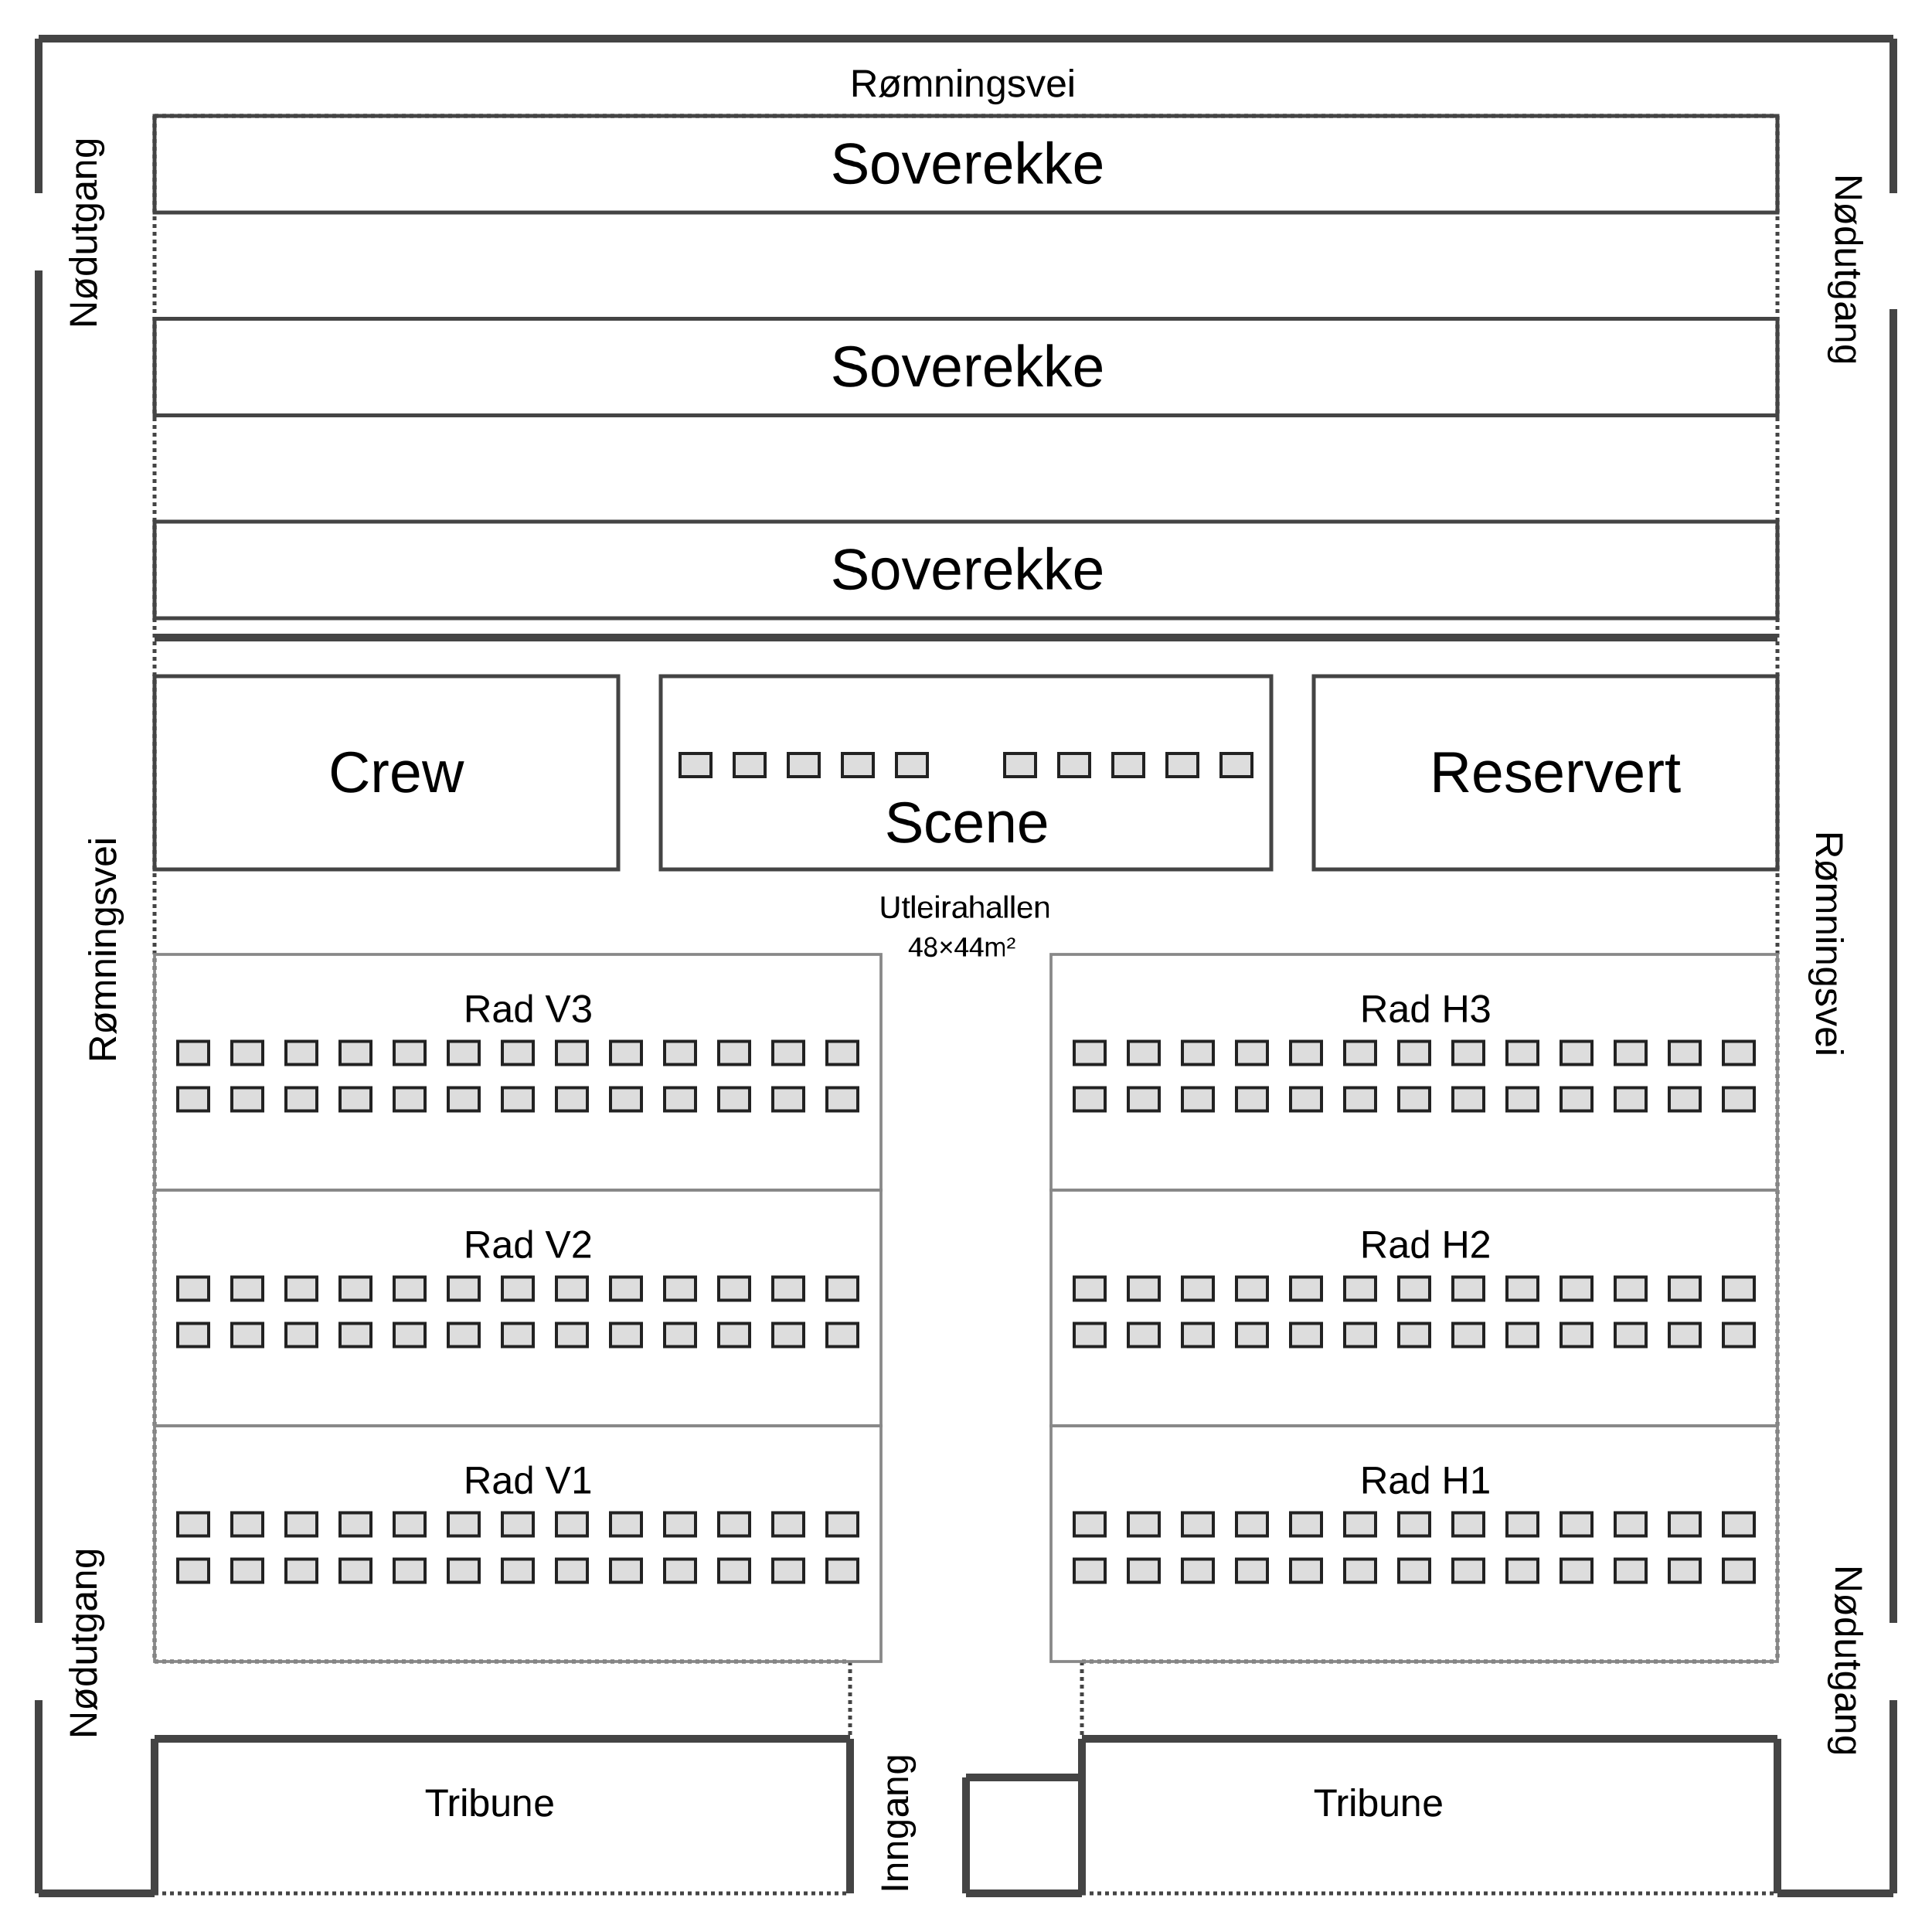
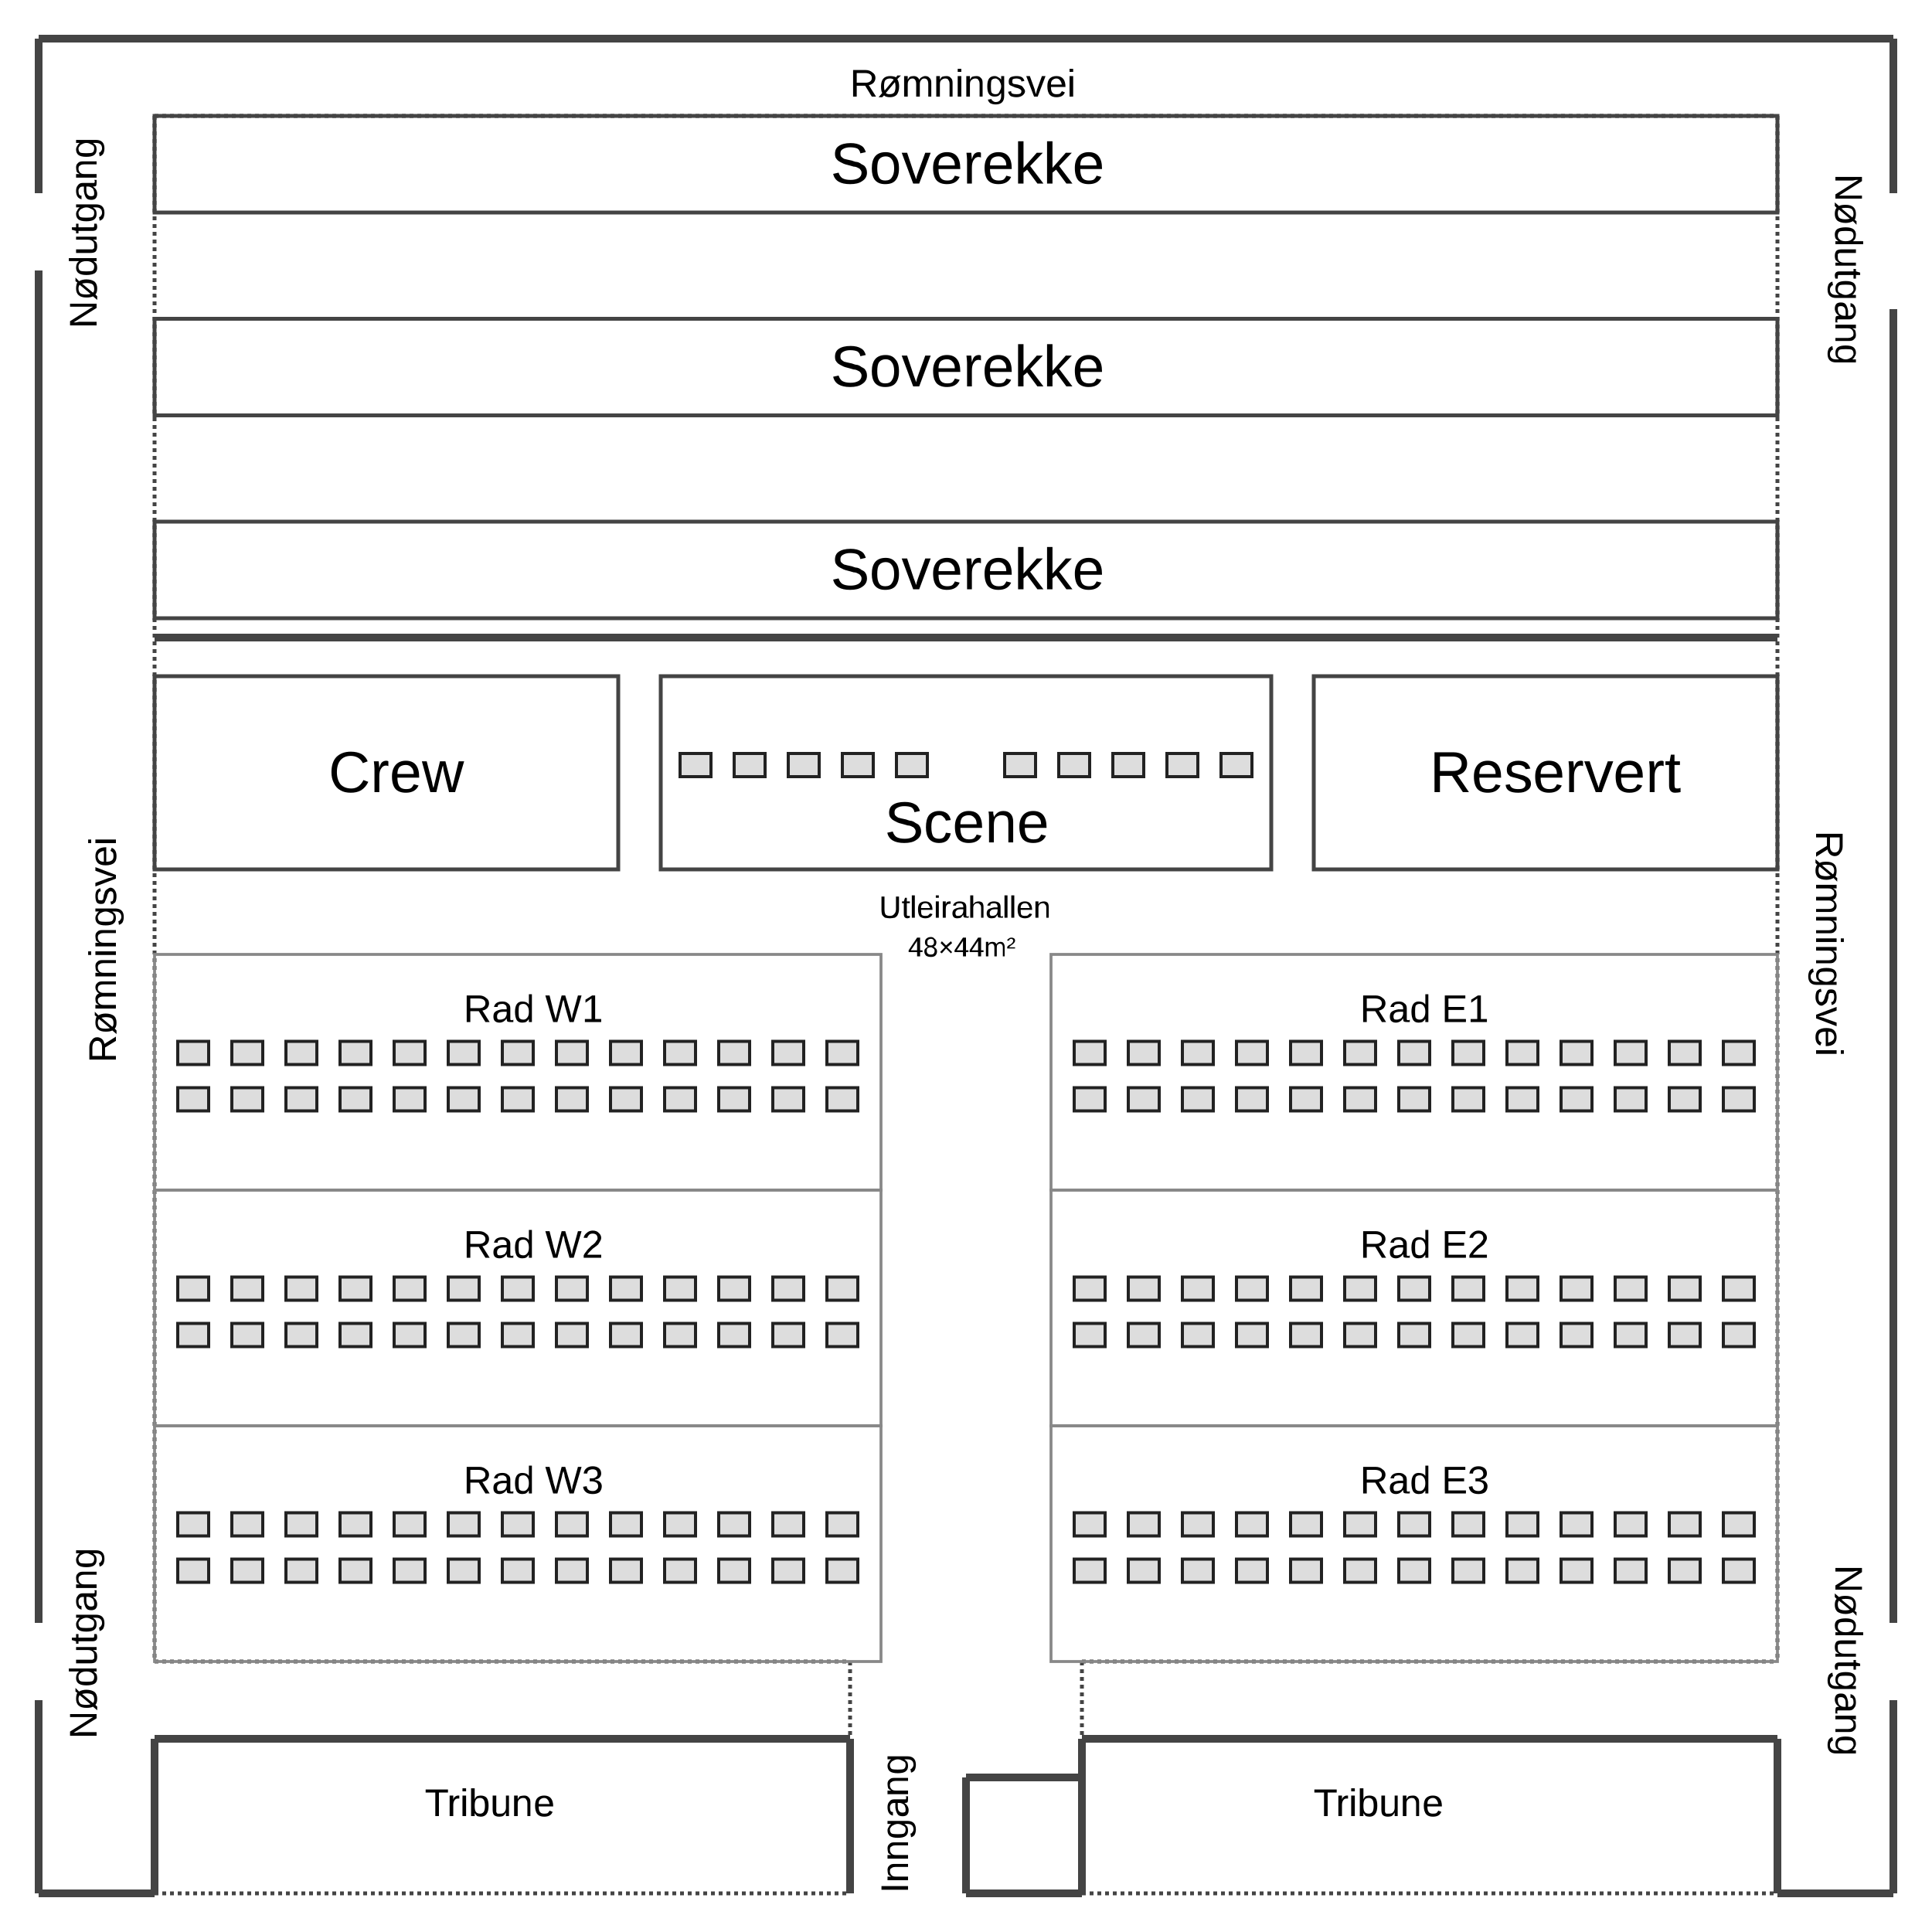
<svg xmlns="http://www.w3.org/2000/svg" viewBox="0 0 50 50">
  <style type="text/css">

        text {
            font-family: Arial;
        }

        rect.outline {
            fill: none;
            stroke: #444;
            stroke-width: 0.1px;
        }

        .grid {
            /* DEBUG */
            display: none;
        }

        .grid line {
            stroke: #ccc;
            stroke-width: 0.025px;
        }

        .walls line {
            stroke: #444;
            stroke-width: 0.2px;
        }

        .walls line.zone-wall {
            stroke: #444;
            stroke-width: 0.1px;
            stroke-dasharray: 0.1;
        }

        .seat-row rect {
            stroke: #222;
            stroke-width: 0.08px;
            fill: #ddd;
        }

        .seat-row rect.spacer {
            /* DEBUG */
            display: none;
        }

        .seat-row rect.seat-row-outline {
            stroke: #888;
            stroke-width: 0.075px;
            fill: none;
        }

        .seat-row rect.seating-node-free {
            fill: #5CB85C;
        }

        .seat-row rect.seating-node-occupied {
            fill: #C9302C;
        }

        .seat-row rect.seating-node-self {
            fill: #EC971F;
        }

        .seat-row rect.seating-node-info {
            fill: #5BC0DE;
        }

        .seat-row rect.seating-node-search {
            fill: pink;
        }
    </style>
  <g class="hall" transform="translate(1, 1)">
    <g class="grid">
      <line x1="0" x2="0" y1="0" y2="44" />
      <line x1="1" x2="1" y1="0" y2="44" />
      <line x1="2" x2="2" y1="0" y2="44" />
      <line x1="3" x2="3" y1="0" y2="44" />
      <line x1="4" x2="4" y1="0" y2="44" />
      <line x1="5" x2="5" y1="0" y2="44" />
      <line x1="6" x2="6" y1="0" y2="44" />
      <line x1="7" x2="7" y1="0" y2="44" />
      <line x1="8" x2="8" y1="0" y2="44" />
      <line x1="9" x2="9" y1="0" y2="44" />
      <line x1="10" x2="10" y1="0" y2="44" />
      <line x1="11" x2="11" y1="0" y2="44" />
      <line x1="12" x2="12" y1="0" y2="44" />
      <line x1="13" x2="13" y1="0" y2="44" />
      <line x1="14" x2="14" y1="0" y2="44" />
      <line x1="15" x2="15" y1="0" y2="44" />
      <line x1="16" x2="16" y1="0" y2="44" />
      <line x1="17" x2="17" y1="0" y2="44" />
      <line x1="18" x2="18" y1="0" y2="44" />
      <line x1="19" x2="19" y1="0" y2="44" />
      <line x1="20" x2="20" y1="0" y2="44" />
      <line x1="21" x2="21" y1="0" y2="44" />
      <line x1="22" x2="22" y1="0" y2="44" />
      <line x1="23" x2="23" y1="0" y2="44" />
      <line x1="24" x2="24" y1="0" y2="44" />
      <line x1="25" x2="25" y1="0" y2="44" />
      <line x1="26" x2="26" y1="0" y2="44" />
      <line x1="27" x2="27" y1="0" y2="44" />
      <line x1="28" x2="28" y1="0" y2="44" />
      <line x1="29" x2="29" y1="0" y2="44" />
      <line x1="30" x2="30" y1="0" y2="44" />
      <line x1="31" x2="31" y1="0" y2="44" />
      <line x1="32" x2="32" y1="0" y2="44" />
      <line x1="33" x2="33" y1="0" y2="44" />
      <line x1="34" x2="34" y1="0" y2="44" />
      <line x1="35" x2="35" y1="0" y2="44" />
      <line x1="36" x2="36" y1="0" y2="44" />
      <line x1="37" x2="37" y1="0" y2="44" />
      <line x1="38" x2="38" y1="0" y2="44" />
      <line x1="39" x2="39" y1="0" y2="44" />
      <line x1="40" x2="40" y1="0" y2="44" />
      <line x1="41" x2="41" y1="0" y2="44" />
      <line x1="42" x2="42" y1="0" y2="44" />
      <line x1="43" x2="43" y1="0" y2="44" />
      <line x1="44" x2="44" y1="0" y2="44" />
      <line x1="45" x2="45" y1="0" y2="44" />
      <line x1="46" x2="46" y1="0" y2="44" />
      <line x1="47" x2="47" y1="0" y2="44" />
      <line x1="48" x2="48" y1="0" y2="44" />
      <line x1="0" x2="48" y1="0" y2="0" />
      <line x1="0" x2="48" y1="1" y2="1" />
      <line x1="0" x2="48" y1="2" y2="2" />
      <line x1="0" x2="48" y1="3" y2="3" />
      <line x1="0" x2="48" y1="4" y2="4" />
      <line x1="0" x2="48" y1="5" y2="5" />
      <line x1="0" x2="48" y1="6" y2="6" />
      <line x1="0" x2="48" y1="7" y2="7" />
      <line x1="0" x2="48" y1="8" y2="8" />
      <line x1="0" x2="48" y1="9" y2="9" />
      <line x1="0" x2="48" y1="10" y2="10" />
      <line x1="0" x2="48" y1="11" y2="11" />
      <line x1="0" x2="48" y1="12" y2="12" />
      <line x1="0" x2="48" y1="13" y2="13" />
      <line x1="0" x2="48" y1="14" y2="14" />
      <line x1="0" x2="48" y1="15" y2="15" />
      <line x1="0" x2="48" y1="16" y2="16" />
      <line x1="0" x2="48" y1="17" y2="17" />
      <line x1="0" x2="48" y1="18" y2="18" />
      <line x1="0" x2="48" y1="19" y2="19" />
      <line x1="0" x2="48" y1="20" y2="20" />
      <line x1="0" x2="48" y1="21" y2="21" />
      <line x1="0" x2="48" y1="22" y2="22" />
      <line x1="0" x2="48" y1="23" y2="23" />
      <line x1="0" x2="48" y1="24" y2="24" />
      <line x1="0" x2="48" y1="25" y2="25" />
      <line x1="0" x2="48" y1="26" y2="26" />
      <line x1="0" x2="48" y1="27" y2="27" />
      <line x1="0" x2="48" y1="28" y2="28" />
      <line x1="0" x2="48" y1="29" y2="29" />
      <line x1="0" x2="48" y1="30" y2="30" />
      <line x1="0" x2="48" y1="31" y2="31" />
      <line x1="0" x2="48" y1="32" y2="32" />
      <line x1="0" x2="48" y1="33" y2="33" />
      <line x1="0" x2="48" y1="34" y2="34" />
      <line x1="0" x2="48" y1="35" y2="35" />
      <line x1="0" x2="48" y1="36" y2="36" />
      <line x1="0" x2="48" y1="37" y2="37" />
      <line x1="0" x2="48" y1="38" y2="38" />
      <line x1="0" x2="48" y1="39" y2="39" />
      <line x1="0" x2="48" y1="40" y2="40" />
      <line x1="0" x2="48" y1="41" y2="41" />
      <line x1="0" x2="48" y1="42" y2="42" />
      <line x1="0" x2="48" y1="43" y2="43" />
      <line x1="0" x2="48" y1="44" y2="44" />
    </g>
    <g class="walls">
      <text x="21.75" y="22.75" font-size="0.8">Utleirahallen</text>
      <text x="22.5" y="23.75" font-size="0.7">48×44m²</text>
    </g>
    <g class="walls">
      <line x1="0" x2="48" y1="0" y2="0" />
      <line x1="3" x2="45" y1="2" y2="2" class="zone-wall" />
      <g transform="translate(21, 1.5)">
        <text font-size="1">Rømningsvei</text>
      </g>
      <line x1="3" x2="45" y1="15.5" y2="15.5" class="partition-wall" />
      <line x1="0" x2="0" y1="0" y2="4" />
      <g transform="translate(1.5, 7.5) rotate(270)">
        <text font-size="1">Nødutgang</text>
      </g>
      <line x1="0" x2="0" y1="6" y2="41" />
      <g transform="translate(1.5, 44) rotate(270)">
        <text font-size="1">Nødutgang</text>
      </g>
      <line x1="0" x2="0" y1="43" y2="48" />
      <line x1="3" x2="3" y1="2" y2="42" class="zone-wall" />
      <g transform="translate(2, 26.5) rotate(270)">
        <text font-size="1">Rømningsvei</text>
      </g>
      <line x1="48" x2="48" y1="0" y2="4" />
      <g transform="translate(46.5, 3.5) rotate(90)">
        <text font-size="1">Nødutgang</text>
      </g>
      <line x1="48" x2="48" y1="7" y2="41" />
      <g transform="translate(46.5, 39.5) rotate(90)">
        <text font-size="1">Nødutgang</text>
      </g>
      <line x1="48" x2="48" y1="43" y2="48" />
      <line x1="45" x2="45" y1="2" y2="42" class="zone-wall" />
      <g transform="translate(46, 20.5) rotate(90)">
        <text font-size="1">Rømningsvei</text>
      </g>
      <line x1="0" x2="3" y1="48" y2="48" />
      <line x1="3" x2="3" y1="44" y2="48" />
      <line x1="3" x2="21" y1="44" y2="44" />
      <line x1="21" x2="21" y1="44" y2="48" />
      <g transform="translate(22.5, 48) rotate(270)">
        <text font-size="1">Inngang</text>
      </g>
      <line x1="24" x2="24" y1="45" y2="48" />
      <line x1="24" x2="27" y1="45" y2="45" />
      <line x1="24" x2="27" y1="48" y2="48" />
      <line x1="27" x2="27" y1="48" y2="44" />
      <line x1="27" x2="45" y1="44" y2="44" />
      <line x1="45" x2="45" y1="44" y2="48" />
      <line x1="45" x2="48" y1="48" y2="48" />
      <line x1="3" x2="21" y1="42" y2="42" class="zone-wall" />
      <line x1="21" x2="21" y1="42" y2="44" class="zone-wall" />
      <line x1="27" x2="45" y1="42" y2="42" class="zone-wall" />
      <line x1="27" x2="27" y1="42" y2="44" class="zone-wall" />
      <text x="10" y="46" font-size="1">Tribune</text>
      <line x1="3" x2="21" y1="48" y2="48" class="zone-wall" />
      <text x="33" y="46" font-size="1">Tribune</text>
      <line x1="27" x2="45" y1="48" y2="48" class="zone-wall" />
    </g>
    <g>
      <rect x="3" y="2" width="42" height="2.5" class="outline" />
      <text x="20.5" y="3.75" font-size="1.5">Soverekke</text>
      <rect x="3" y="7.25" width="42" height="2.5" class="outline" />
      <text x="20.5" y="9" font-size="1.5">Soverekke</text>
      <rect x="3" y="12.5" width="42" height="2.5" class="outline" />
      <text x="20.5" y="14.25" font-size="1.5">Soverekke</text>
    </g>
    <g class="stage" transform="translate(16.1, 16.5)">
      <rect width="15.8" height="5" class="outline" />
      <text x="5.8" y="4.3" font-size="1.5">Scene</text>
      <g class="seat-row" transform="translate(0.5, 2.0)">
        <rect x="0.0" y="0.0" width="0.8" height="0.6" />
        <rect x="1.4" y="0.0" width="0.8" height="0.6" />
        <rect x="2.8" y="0.0" width="0.8" height="0.6" />
        <rect x="4.2" y="0.0" width="0.8" height="0.6" />
        <rect x="5.6" y="0.0" width="0.8" height="0.6" />
      </g>
      <g class="seat-row" transform="translate(8.9, 2.0)">
        <rect x="0.0" y="0.0" width="0.8" height="0.6" />
        <rect x="1.4" y="0.0" width="0.8" height="0.6" />
        <rect x="2.8" y="0.0" width="0.8" height="0.6" />
        <rect x="4.2" y="0.0" width="0.8" height="0.6" />
        <rect x="5.6" y="0.0" width="0.8" height="0.6" />
      </g>
    </g>
    <g class="seat-row-group" transform="translate(3, 16.5)">
      <rect x="0" y="0" width="12" height="5" class="outline" />
      <text x="4.5" y="3" font-size="1.5">Crew</text>
    </g>
    <g class="seat-row-group" transform="translate(33, 16.5)">
      <rect x="0" y="0" width="12" height="5" class="outline" />
      <text x="3" y="3" font-size="1.5">Reservert</text>
    </g>
    <g class="seats" transform="translate(3, 23.7)">
      <g class="seat-row" transform="translate(0.0, 2.25)">
        <rect x="0" y="-2.25" width="18.8" height="6.1" class="seat-row-outline" />
-         <text x="8" y="-0.5" font-size="1">Rad V3</text>
+         <text x="8" y="-0.5" font-size="1">Rad W1</text>
        <rect x="0" y="0.5" width="0.6" height="0.8" class="spacer" />
        <a class="seat" href="#">
          <rect x="0.6" y="0.0" width="0.8" height="0.6" />
        </a>
        <a class="seat" href="#">
          <rect x="0.6" y="1.2" width="0.8" height="0.6" />
        </a>
        <rect x="1.4" y="0.5" width="0.6" height="0.8" class="spacer" />
        <a class="seat" href="#">
          <rect x="2.0" y="0.0" width="0.8" height="0.6" />
        </a>
        <a class="seat" href="#">
          <rect x="2.0" y="1.2" width="0.8" height="0.6" />
        </a>
        <rect x="2.8" y="0.5" width="0.6" height="0.8" class="spacer" />
        <a class="seat" href="#">
          <rect x="3.4" y="0.0" width="0.8" height="0.6" />
        </a>
        <a class="seat" href="#">
          <rect x="3.4" y="1.2" width="0.8" height="0.6" />
        </a>
        <rect x="4.2" y="0.5" width="0.6" height="0.8" class="spacer" />
        <a class="seat" href="#">
          <rect x="4.8" y="0.0" width="0.8" height="0.6" />
        </a>
        <a class="seat" href="#">
          <rect x="4.8" y="1.2" width="0.8" height="0.6" />
        </a>
        <rect x="5.6" y="0.5" width="0.6" height="0.8" class="spacer" />
        <a class="seat" href="#">
          <rect x="6.2" y="0.0" width="0.8" height="0.6" />
        </a>
        <a class="seat" href="#">
          <rect x="6.2" y="1.2" width="0.8" height="0.6" />
        </a>
        <rect x="7.0" y="0.5" width="0.6" height="0.8" class="spacer" />
        <a class="seat" href="#">
          <rect x="7.6" y="0.0" width="0.8" height="0.6" />
        </a>
        <a class="seat" href="#">
          <rect x="7.6" y="1.2" width="0.8" height="0.6" />
        </a>
        <rect x="8.4" y="0.5" width="0.6" height="0.8" class="spacer" />
        <a class="seat" href="#">
          <rect x="9.0" y="0.0" width="0.8" height="0.6" />
        </a>
        <a class="seat" href="#">
          <rect x="9.0" y="1.2" width="0.8" height="0.6" />
        </a>
        <rect x="9.8" y="0.5" width="0.6" height="0.8" class="spacer" />
        <a class="seat" href="#">
          <rect x="10.4" y="0.0" width="0.8" height="0.6" />
        </a>
        <a class="seat" href="#">
          <rect x="10.4" y="1.2" width="0.8" height="0.6" />
        </a>
        <rect x="11.2" y="0.5" width="0.6" height="0.8" class="spacer" />
        <a class="seat" href="#">
          <rect x="11.8" y="0.0" width="0.8" height="0.6" />
        </a>
        <a class="seat" href="#">
          <rect x="11.8" y="1.2" width="0.8" height="0.6" />
        </a>
        <rect x="12.6" y="0.5" width="0.6" height="0.8" class="spacer" />
        <a class="seat" href="#">
          <rect x="13.2" y="0.0" width="0.8" height="0.6" />
        </a>
        <a class="seat" href="#">
          <rect x="13.2" y="1.2" width="0.8" height="0.6" />
        </a>
        <rect x="14.0" y="0.5" width="0.6" height="0.8" class="spacer" />
        <a class="seat" href="#">
          <rect x="14.6" y="0.0" width="0.8" height="0.6" />
        </a>
        <a class="seat" href="#">
          <rect x="14.6" y="1.2" width="0.8" height="0.6" />
        </a>
        <rect x="15.4" y="0.5" width="0.6" height="0.8" class="spacer" />
        <a class="seat" href="#">
          <rect x="16.0" y="0.0" width="0.8" height="0.6" />
        </a>
        <a class="seat" href="#">
          <rect x="16.0" y="1.2" width="0.8" height="0.6" />
        </a>
        <rect x="16.8" y="0.5" width="0.6" height="0.8" class="spacer" />
        <a class="seat" href="#">
          <rect x="17.4" y="0.0" width="0.8" height="0.6" />
        </a>
        <a class="seat" href="#">
          <rect x="17.4" y="1.2" width="0.8" height="0.6" />
        </a>
        <rect x="18.2" y="0.5" width="0.6" height="0.8" class="spacer" />
      </g>
      <g class="seat-row" transform="translate(0.0, 8.35)">
        <rect x="0" y="-2.25" width="18.8" height="6.1" class="seat-row-outline" />
-         <text x="8" y="-0.5" font-size="1">Rad V2</text>
+         <text x="8" y="-0.5" font-size="1">Rad W2</text>
        <rect x="0" y="0.5" width="0.6" height="0.8" class="spacer" />
        <a class="seat" href="#">
          <rect x="0.6" y="0.0" width="0.8" height="0.6" />
        </a>
        <a class="seat" href="#">
          <rect x="0.6" y="1.2" width="0.8" height="0.6" />
        </a>
        <rect x="1.4" y="0.5" width="0.6" height="0.8" class="spacer" />
        <a class="seat" href="#">
          <rect x="2.0" y="0.0" width="0.8" height="0.6" />
        </a>
        <a class="seat" href="#">
          <rect x="2.0" y="1.2" width="0.8" height="0.6" />
        </a>
        <rect x="2.8" y="0.5" width="0.6" height="0.8" class="spacer" />
        <a class="seat" href="#">
          <rect x="3.4" y="0.0" width="0.8" height="0.6" />
        </a>
        <a class="seat" href="#">
          <rect x="3.4" y="1.2" width="0.8" height="0.6" />
        </a>
        <rect x="4.2" y="0.5" width="0.6" height="0.8" class="spacer" />
        <a class="seat" href="#">
          <rect x="4.8" y="0.0" width="0.8" height="0.6" />
        </a>
        <a class="seat" href="#">
          <rect x="4.8" y="1.2" width="0.8" height="0.6" />
        </a>
        <rect x="5.6" y="0.5" width="0.6" height="0.8" class="spacer" />
        <a class="seat" href="#">
          <rect x="6.2" y="0.0" width="0.8" height="0.6" />
        </a>
        <a class="seat" href="#">
          <rect x="6.2" y="1.2" width="0.8" height="0.6" />
        </a>
        <rect x="7.0" y="0.5" width="0.6" height="0.8" class="spacer" />
        <a class="seat" href="#">
          <rect x="7.6" y="0.0" width="0.8" height="0.6" />
        </a>
        <a class="seat" href="#">
          <rect x="7.6" y="1.2" width="0.8" height="0.6" />
        </a>
        <rect x="8.4" y="0.5" width="0.6" height="0.8" class="spacer" />
        <a class="seat" href="#">
          <rect x="9.0" y="0.0" width="0.8" height="0.6" />
        </a>
        <a class="seat" href="#">
          <rect x="9.0" y="1.2" width="0.8" height="0.6" />
        </a>
        <rect x="9.8" y="0.5" width="0.6" height="0.8" class="spacer" />
        <a class="seat" href="#">
          <rect x="10.4" y="0.0" width="0.8" height="0.6" />
        </a>
        <a class="seat" href="#">
          <rect x="10.4" y="1.2" width="0.8" height="0.6" />
        </a>
        <rect x="11.2" y="0.5" width="0.6" height="0.8" class="spacer" />
        <a class="seat" href="#">
          <rect x="11.8" y="0.0" width="0.8" height="0.6" />
        </a>
        <a class="seat" href="#">
          <rect x="11.8" y="1.2" width="0.8" height="0.6" />
        </a>
        <rect x="12.6" y="0.5" width="0.6" height="0.8" class="spacer" />
        <a class="seat" href="#">
          <rect x="13.2" y="0.0" width="0.8" height="0.6" />
        </a>
        <a class="seat" href="#">
          <rect x="13.2" y="1.2" width="0.8" height="0.6" />
        </a>
        <rect x="14.0" y="0.5" width="0.6" height="0.8" class="spacer" />
        <a class="seat" href="#">
          <rect x="14.6" y="0.0" width="0.8" height="0.6" />
        </a>
        <a class="seat" href="#">
          <rect x="14.6" y="1.2" width="0.8" height="0.6" />
        </a>
        <rect x="15.4" y="0.5" width="0.6" height="0.8" class="spacer" />
        <a class="seat" href="#">
          <rect x="16.0" y="0.0" width="0.8" height="0.6" />
        </a>
        <a class="seat" href="#">
          <rect x="16.0" y="1.2" width="0.8" height="0.6" />
        </a>
        <rect x="16.8" y="0.5" width="0.6" height="0.8" class="spacer" />
        <a class="seat" href="#">
          <rect x="17.4" y="0.0" width="0.8" height="0.6" />
        </a>
        <a class="seat" href="#">
          <rect x="17.4" y="1.2" width="0.8" height="0.6" />
        </a>
        <rect x="18.2" y="0.5" width="0.6" height="0.8" class="spacer" />
      </g>
      <g class="seat-row" transform="translate(0.0, 14.45)">
        <rect x="0" y="-2.25" width="18.8" height="6.1" class="seat-row-outline" />
-         <text x="8" y="-0.5" font-size="1">Rad V1</text>
+         <text x="8" y="-0.5" font-size="1">Rad W3</text>
        <rect x="0" y="0.5" width="0.6" height="0.8" class="spacer" />
        <a class="seat" href="#">
          <rect x="0.6" y="0.0" width="0.8" height="0.6" />
        </a>
        <a class="seat" href="#">
          <rect x="0.6" y="1.2" width="0.8" height="0.6" />
        </a>
        <rect x="1.4" y="0.5" width="0.6" height="0.8" class="spacer" />
        <a class="seat" href="#">
          <rect x="2.0" y="0.0" width="0.8" height="0.6" />
        </a>
        <a class="seat" href="#">
          <rect x="2.0" y="1.2" width="0.8" height="0.6" />
        </a>
        <rect x="2.8" y="0.5" width="0.6" height="0.8" class="spacer" />
        <a class="seat" href="#">
          <rect x="3.4" y="0.0" width="0.8" height="0.6" />
        </a>
        <a class="seat" href="#">
          <rect x="3.4" y="1.2" width="0.8" height="0.6" />
        </a>
        <rect x="4.2" y="0.5" width="0.6" height="0.8" class="spacer" />
        <a class="seat" href="#">
          <rect x="4.8" y="0.0" width="0.8" height="0.6" />
        </a>
        <a class="seat" href="#">
          <rect x="4.8" y="1.2" width="0.8" height="0.6" />
        </a>
        <rect x="5.6" y="0.5" width="0.6" height="0.8" class="spacer" />
        <a class="seat" href="#">
          <rect x="6.2" y="0.0" width="0.8" height="0.6" />
        </a>
        <a class="seat" href="#">
          <rect x="6.2" y="1.2" width="0.8" height="0.6" />
        </a>
        <rect x="7.0" y="0.5" width="0.6" height="0.8" class="spacer" />
        <a class="seat" href="#">
          <rect x="7.6" y="0.0" width="0.8" height="0.6" />
        </a>
        <a class="seat" href="#">
          <rect x="7.6" y="1.2" width="0.8" height="0.6" />
        </a>
        <rect x="8.4" y="0.5" width="0.6" height="0.8" class="spacer" />
        <a class="seat" href="#">
          <rect x="9.0" y="0.0" width="0.8" height="0.6" />
        </a>
        <a class="seat" href="#">
          <rect x="9.0" y="1.2" width="0.8" height="0.6" />
        </a>
        <rect x="9.8" y="0.5" width="0.6" height="0.8" class="spacer" />
        <a class="seat" href="#">
          <rect x="10.4" y="0.0" width="0.8" height="0.6" />
        </a>
        <a class="seat" href="#">
          <rect x="10.4" y="1.2" width="0.8" height="0.6" />
        </a>
        <rect x="11.2" y="0.5" width="0.6" height="0.8" class="spacer" />
        <a class="seat" href="#">
          <rect x="11.8" y="0.0" width="0.8" height="0.6" />
        </a>
        <a class="seat" href="#">
          <rect x="11.8" y="1.2" width="0.8" height="0.6" />
        </a>
        <rect x="12.6" y="0.5" width="0.6" height="0.8" class="spacer" />
        <a class="seat" href="#">
          <rect x="13.2" y="0.0" width="0.8" height="0.6" />
        </a>
        <a class="seat" href="#">
          <rect x="13.2" y="1.2" width="0.8" height="0.6" />
        </a>
        <rect x="14.0" y="0.5" width="0.6" height="0.8" class="spacer" />
        <a class="seat" href="#">
          <rect x="14.6" y="0.0" width="0.8" height="0.6" />
        </a>
        <a class="seat" href="#">
          <rect x="14.6" y="1.2" width="0.8" height="0.6" />
        </a>
        <rect x="15.4" y="0.5" width="0.6" height="0.8" class="spacer" />
        <a class="seat" href="#">
          <rect x="16.0" y="0.0" width="0.8" height="0.6" />
        </a>
        <a class="seat" href="#">
          <rect x="16.0" y="1.2" width="0.8" height="0.6" />
        </a>
        <rect x="16.8" y="0.5" width="0.6" height="0.8" class="spacer" />
        <a class="seat" href="#">
          <rect x="17.4" y="0.0" width="0.8" height="0.6" />
        </a>
        <a class="seat" href="#">
          <rect x="17.4" y="1.2" width="0.8" height="0.6" />
        </a>
        <rect x="18.2" y="0.5" width="0.6" height="0.8" class="spacer" />
      </g>
    </g>
    <g class="seats" transform="translate(26.2, 23.7)">
      <g class="seat-row" transform="translate(0.0, 2.25)">
        <rect x="0" y="-2.25" width="18.8" height="6.1" class="seat-row-outline" />
-         <text x="8" y="-0.5" font-size="1">Rad H3</text>
+         <text x="8" y="-0.5" font-size="1">Rad E1</text>
        <rect x="0" y="0.5" width="0.6" height="0.8" class="spacer" />
        <a class="seat" href="#">
          <rect x="0.6" y="0.0" width="0.8" height="0.6" />
        </a>
        <a class="seat" href="#">
          <rect x="0.6" y="1.2" width="0.8" height="0.6" />
        </a>
        <rect x="1.4" y="0.5" width="0.6" height="0.8" class="spacer" />
        <a class="seat" href="#">
          <rect x="2.0" y="0.0" width="0.8" height="0.6" />
        </a>
        <a class="seat" href="#">
          <rect x="2.0" y="1.2" width="0.8" height="0.6" />
        </a>
        <rect x="2.8" y="0.5" width="0.6" height="0.8" class="spacer" />
        <a class="seat" href="#">
          <rect x="3.4" y="0.0" width="0.8" height="0.6" />
        </a>
        <a class="seat" href="#">
          <rect x="3.4" y="1.2" width="0.8" height="0.6" />
        </a>
        <rect x="4.2" y="0.5" width="0.6" height="0.8" class="spacer" />
        <a class="seat" href="#">
          <rect x="4.8" y="0.0" width="0.8" height="0.6" />
        </a>
        <a class="seat" href="#">
          <rect x="4.8" y="1.2" width="0.8" height="0.6" />
        </a>
        <rect x="5.6" y="0.5" width="0.6" height="0.8" class="spacer" />
        <a class="seat" href="#">
          <rect x="6.2" y="0.0" width="0.8" height="0.6" />
        </a>
        <a class="seat" href="#">
          <rect x="6.2" y="1.2" width="0.8" height="0.6" />
        </a>
        <rect x="7.0" y="0.5" width="0.6" height="0.8" class="spacer" />
        <a class="seat" href="#">
          <rect x="7.6" y="0.0" width="0.8" height="0.6" />
        </a>
        <a class="seat" href="#">
          <rect x="7.6" y="1.2" width="0.8" height="0.6" />
        </a>
        <rect x="8.4" y="0.5" width="0.6" height="0.8" class="spacer" />
        <a class="seat" href="#">
          <rect x="9.0" y="0.0" width="0.8" height="0.6" />
        </a>
        <a class="seat" href="#">
          <rect x="9.0" y="1.2" width="0.8" height="0.6" />
        </a>
        <rect x="9.8" y="0.5" width="0.6" height="0.8" class="spacer" />
        <a class="seat" href="#">
          <rect x="10.4" y="0.0" width="0.8" height="0.6" />
        </a>
        <a class="seat" href="#">
          <rect x="10.4" y="1.2" width="0.8" height="0.6" />
        </a>
        <rect x="11.2" y="0.5" width="0.6" height="0.8" class="spacer" />
        <a class="seat" href="#">
          <rect x="11.8" y="0.0" width="0.8" height="0.6" />
        </a>
        <a class="seat" href="#">
          <rect x="11.8" y="1.2" width="0.8" height="0.6" />
        </a>
        <rect x="12.6" y="0.5" width="0.6" height="0.8" class="spacer" />
        <a class="seat" href="#">
          <rect x="13.2" y="0.0" width="0.8" height="0.6" />
        </a>
        <a class="seat" href="#">
          <rect x="13.2" y="1.2" width="0.8" height="0.6" />
        </a>
        <rect x="14.0" y="0.5" width="0.6" height="0.8" class="spacer" />
        <a class="seat" href="#">
          <rect x="14.6" y="0.0" width="0.8" height="0.6" />
        </a>
        <a class="seat" href="#">
          <rect x="14.6" y="1.2" width="0.8" height="0.6" />
        </a>
        <rect x="15.4" y="0.5" width="0.6" height="0.8" class="spacer" />
        <a class="seat" href="#">
          <rect x="16.0" y="0.0" width="0.8" height="0.6" />
        </a>
        <a class="seat" href="#">
          <rect x="16.0" y="1.2" width="0.8" height="0.6" />
        </a>
        <rect x="16.8" y="0.5" width="0.6" height="0.8" class="spacer" />
        <a class="seat" href="#">
          <rect x="17.4" y="0.0" width="0.8" height="0.6" />
        </a>
        <a class="seat" href="#">
          <rect x="17.4" y="1.2" width="0.8" height="0.6" />
        </a>
        <rect x="18.2" y="0.5" width="0.6" height="0.8" class="spacer" />
      </g>
      <g class="seat-row" transform="translate(0.0, 8.35)">
        <rect x="0" y="-2.25" width="18.8" height="6.1" class="seat-row-outline" />
-         <text x="8" y="-0.5" font-size="1">Rad H2</text>
+         <text x="8" y="-0.5" font-size="1">Rad E2</text>
        <rect x="0" y="0.5" width="0.6" height="0.8" class="spacer" />
        <a class="seat" href="#">
          <rect x="0.6" y="0.0" width="0.8" height="0.6" />
        </a>
        <a class="seat" href="#">
          <rect x="0.6" y="1.2" width="0.8" height="0.6" />
        </a>
        <rect x="1.4" y="0.5" width="0.6" height="0.8" class="spacer" />
        <a class="seat" href="#">
          <rect x="2.0" y="0.0" width="0.8" height="0.6" />
        </a>
        <a class="seat" href="#">
          <rect x="2.0" y="1.2" width="0.8" height="0.6" />
        </a>
        <rect x="2.8" y="0.5" width="0.6" height="0.8" class="spacer" />
        <a class="seat" href="#">
          <rect x="3.4" y="0.0" width="0.8" height="0.6" />
        </a>
        <a class="seat" href="#">
          <rect x="3.4" y="1.2" width="0.8" height="0.6" />
        </a>
        <rect x="4.2" y="0.5" width="0.6" height="0.8" class="spacer" />
        <a class="seat" href="#">
          <rect x="4.8" y="0.0" width="0.8" height="0.6" />
        </a>
        <a class="seat" href="#">
          <rect x="4.8" y="1.2" width="0.8" height="0.6" />
        </a>
        <rect x="5.6" y="0.5" width="0.6" height="0.8" class="spacer" />
        <a class="seat" href="#">
          <rect x="6.2" y="0.0" width="0.8" height="0.6" />
        </a>
        <a class="seat" href="#">
          <rect x="6.2" y="1.2" width="0.8" height="0.6" />
        </a>
        <rect x="7.0" y="0.5" width="0.6" height="0.8" class="spacer" />
        <a class="seat" href="#">
          <rect x="7.6" y="0.0" width="0.8" height="0.6" />
        </a>
        <a class="seat" href="#">
          <rect x="7.6" y="1.2" width="0.8" height="0.6" />
        </a>
        <rect x="8.4" y="0.5" width="0.6" height="0.8" class="spacer" />
        <a class="seat" href="#">
          <rect x="9.0" y="0.0" width="0.8" height="0.6" />
        </a>
        <a class="seat" href="#">
          <rect x="9.0" y="1.2" width="0.8" height="0.6" />
        </a>
        <rect x="9.8" y="0.5" width="0.6" height="0.8" class="spacer" />
        <a class="seat" href="#">
          <rect x="10.4" y="0.0" width="0.8" height="0.6" />
        </a>
        <a class="seat" href="#">
          <rect x="10.4" y="1.2" width="0.8" height="0.6" />
        </a>
        <rect x="11.2" y="0.5" width="0.6" height="0.8" class="spacer" />
        <a class="seat" href="#">
          <rect x="11.8" y="0.0" width="0.8" height="0.6" />
        </a>
        <a class="seat" href="#">
          <rect x="11.8" y="1.2" width="0.8" height="0.6" />
        </a>
        <rect x="12.6" y="0.5" width="0.6" height="0.8" class="spacer" />
        <a class="seat" href="#">
          <rect x="13.2" y="0.0" width="0.8" height="0.6" />
        </a>
        <a class="seat" href="#">
          <rect x="13.2" y="1.2" width="0.8" height="0.6" />
        </a>
        <rect x="14.0" y="0.5" width="0.6" height="0.8" class="spacer" />
        <a class="seat" href="#">
          <rect x="14.6" y="0.0" width="0.8" height="0.6" />
        </a>
        <a class="seat" href="#">
          <rect x="14.6" y="1.2" width="0.8" height="0.6" />
        </a>
        <rect x="15.4" y="0.5" width="0.6" height="0.8" class="spacer" />
        <a class="seat" href="#">
          <rect x="16.0" y="0.0" width="0.8" height="0.6" />
        </a>
        <a class="seat" href="#">
          <rect x="16.0" y="1.2" width="0.8" height="0.6" />
        </a>
        <rect x="16.8" y="0.5" width="0.6" height="0.8" class="spacer" />
        <a class="seat" href="#">
          <rect x="17.4" y="0.0" width="0.8" height="0.6" />
        </a>
        <a class="seat" href="#">
          <rect x="17.4" y="1.2" width="0.8" height="0.6" />
        </a>
        <rect x="18.2" y="0.5" width="0.6" height="0.8" class="spacer" />
      </g>
      <g class="seat-row" transform="translate(0.0, 14.45)">
        <rect x="0" y="-2.25" width="18.8" height="6.1" class="seat-row-outline" />
-         <text x="8" y="-0.5" font-size="1">Rad H1</text>
+         <text x="8" y="-0.5" font-size="1">Rad E3</text>
        <rect x="0" y="0.5" width="0.6" height="0.8" class="spacer" />
        <a class="seat" href="#">
          <rect x="0.6" y="0.0" width="0.8" height="0.6" />
        </a>
        <a class="seat" href="#">
          <rect x="0.6" y="1.2" width="0.8" height="0.6" />
        </a>
        <rect x="1.4" y="0.5" width="0.6" height="0.8" class="spacer" />
        <a class="seat" href="#">
          <rect x="2.0" y="0.0" width="0.8" height="0.6" />
        </a>
        <a class="seat" href="#">
          <rect x="2.0" y="1.2" width="0.8" height="0.6" />
        </a>
        <rect x="2.8" y="0.5" width="0.6" height="0.8" class="spacer" />
        <a class="seat" href="#">
          <rect x="3.4" y="0.0" width="0.8" height="0.6" />
        </a>
        <a class="seat" href="#">
          <rect x="3.4" y="1.2" width="0.8" height="0.6" />
        </a>
        <rect x="4.2" y="0.5" width="0.6" height="0.8" class="spacer" />
        <a class="seat" href="#">
          <rect x="4.8" y="0.0" width="0.8" height="0.6" />
        </a>
        <a class="seat" href="#">
          <rect x="4.8" y="1.2" width="0.8" height="0.6" />
        </a>
        <rect x="5.6" y="0.5" width="0.6" height="0.8" class="spacer" />
        <a class="seat" href="#">
          <rect x="6.2" y="0.0" width="0.8" height="0.6" />
        </a>
        <a class="seat" href="#">
          <rect x="6.2" y="1.2" width="0.8" height="0.6" />
        </a>
        <rect x="7.0" y="0.5" width="0.6" height="0.8" class="spacer" />
        <a class="seat" href="#">
          <rect x="7.6" y="0.0" width="0.8" height="0.6" />
        </a>
        <a class="seat" href="#">
          <rect x="7.6" y="1.2" width="0.8" height="0.6" />
        </a>
        <rect x="8.4" y="0.5" width="0.6" height="0.8" class="spacer" />
        <a class="seat" href="#">
          <rect x="9.0" y="0.0" width="0.8" height="0.6" />
        </a>
        <a class="seat" href="#">
          <rect x="9.0" y="1.2" width="0.8" height="0.6" />
        </a>
        <rect x="9.8" y="0.5" width="0.6" height="0.8" class="spacer" />
        <a class="seat" href="#">
          <rect x="10.4" y="0.0" width="0.8" height="0.6" />
        </a>
        <a class="seat" href="#">
          <rect x="10.4" y="1.2" width="0.8" height="0.6" />
        </a>
        <rect x="11.2" y="0.5" width="0.6" height="0.8" class="spacer" />
        <a class="seat" href="#">
          <rect x="11.8" y="0.0" width="0.8" height="0.6" />
        </a>
        <a class="seat" href="#">
          <rect x="11.8" y="1.2" width="0.8" height="0.6" />
        </a>
        <rect x="12.6" y="0.5" width="0.6" height="0.8" class="spacer" />
        <a class="seat" href="#">
          <rect x="13.2" y="0.0" width="0.8" height="0.6" />
        </a>
        <a class="seat" href="#">
          <rect x="13.2" y="1.2" width="0.8" height="0.6" />
        </a>
        <rect x="14.0" y="0.5" width="0.6" height="0.8" class="spacer" />
        <a class="seat" href="#">
          <rect x="14.6" y="0.0" width="0.8" height="0.6" />
        </a>
        <a class="seat" href="#">
          <rect x="14.6" y="1.2" width="0.8" height="0.6" />
        </a>
        <rect x="15.4" y="0.5" width="0.6" height="0.8" class="spacer" />
        <a class="seat" href="#">
          <rect x="16.0" y="0.0" width="0.8" height="0.6" />
        </a>
        <a class="seat" href="#">
          <rect x="16.0" y="1.2" width="0.8" height="0.6" />
        </a>
        <rect x="16.8" y="0.5" width="0.6" height="0.8" class="spacer" />
        <a class="seat" href="#">
          <rect x="17.4" y="0.0" width="0.8" height="0.6" />
        </a>
        <a class="seat" href="#">
          <rect x="17.4" y="1.2" width="0.8" height="0.6" />
        </a>
        <rect x="18.2" y="0.5" width="0.6" height="0.8" class="spacer" />
      </g>
    </g>
  </g>
</svg>
